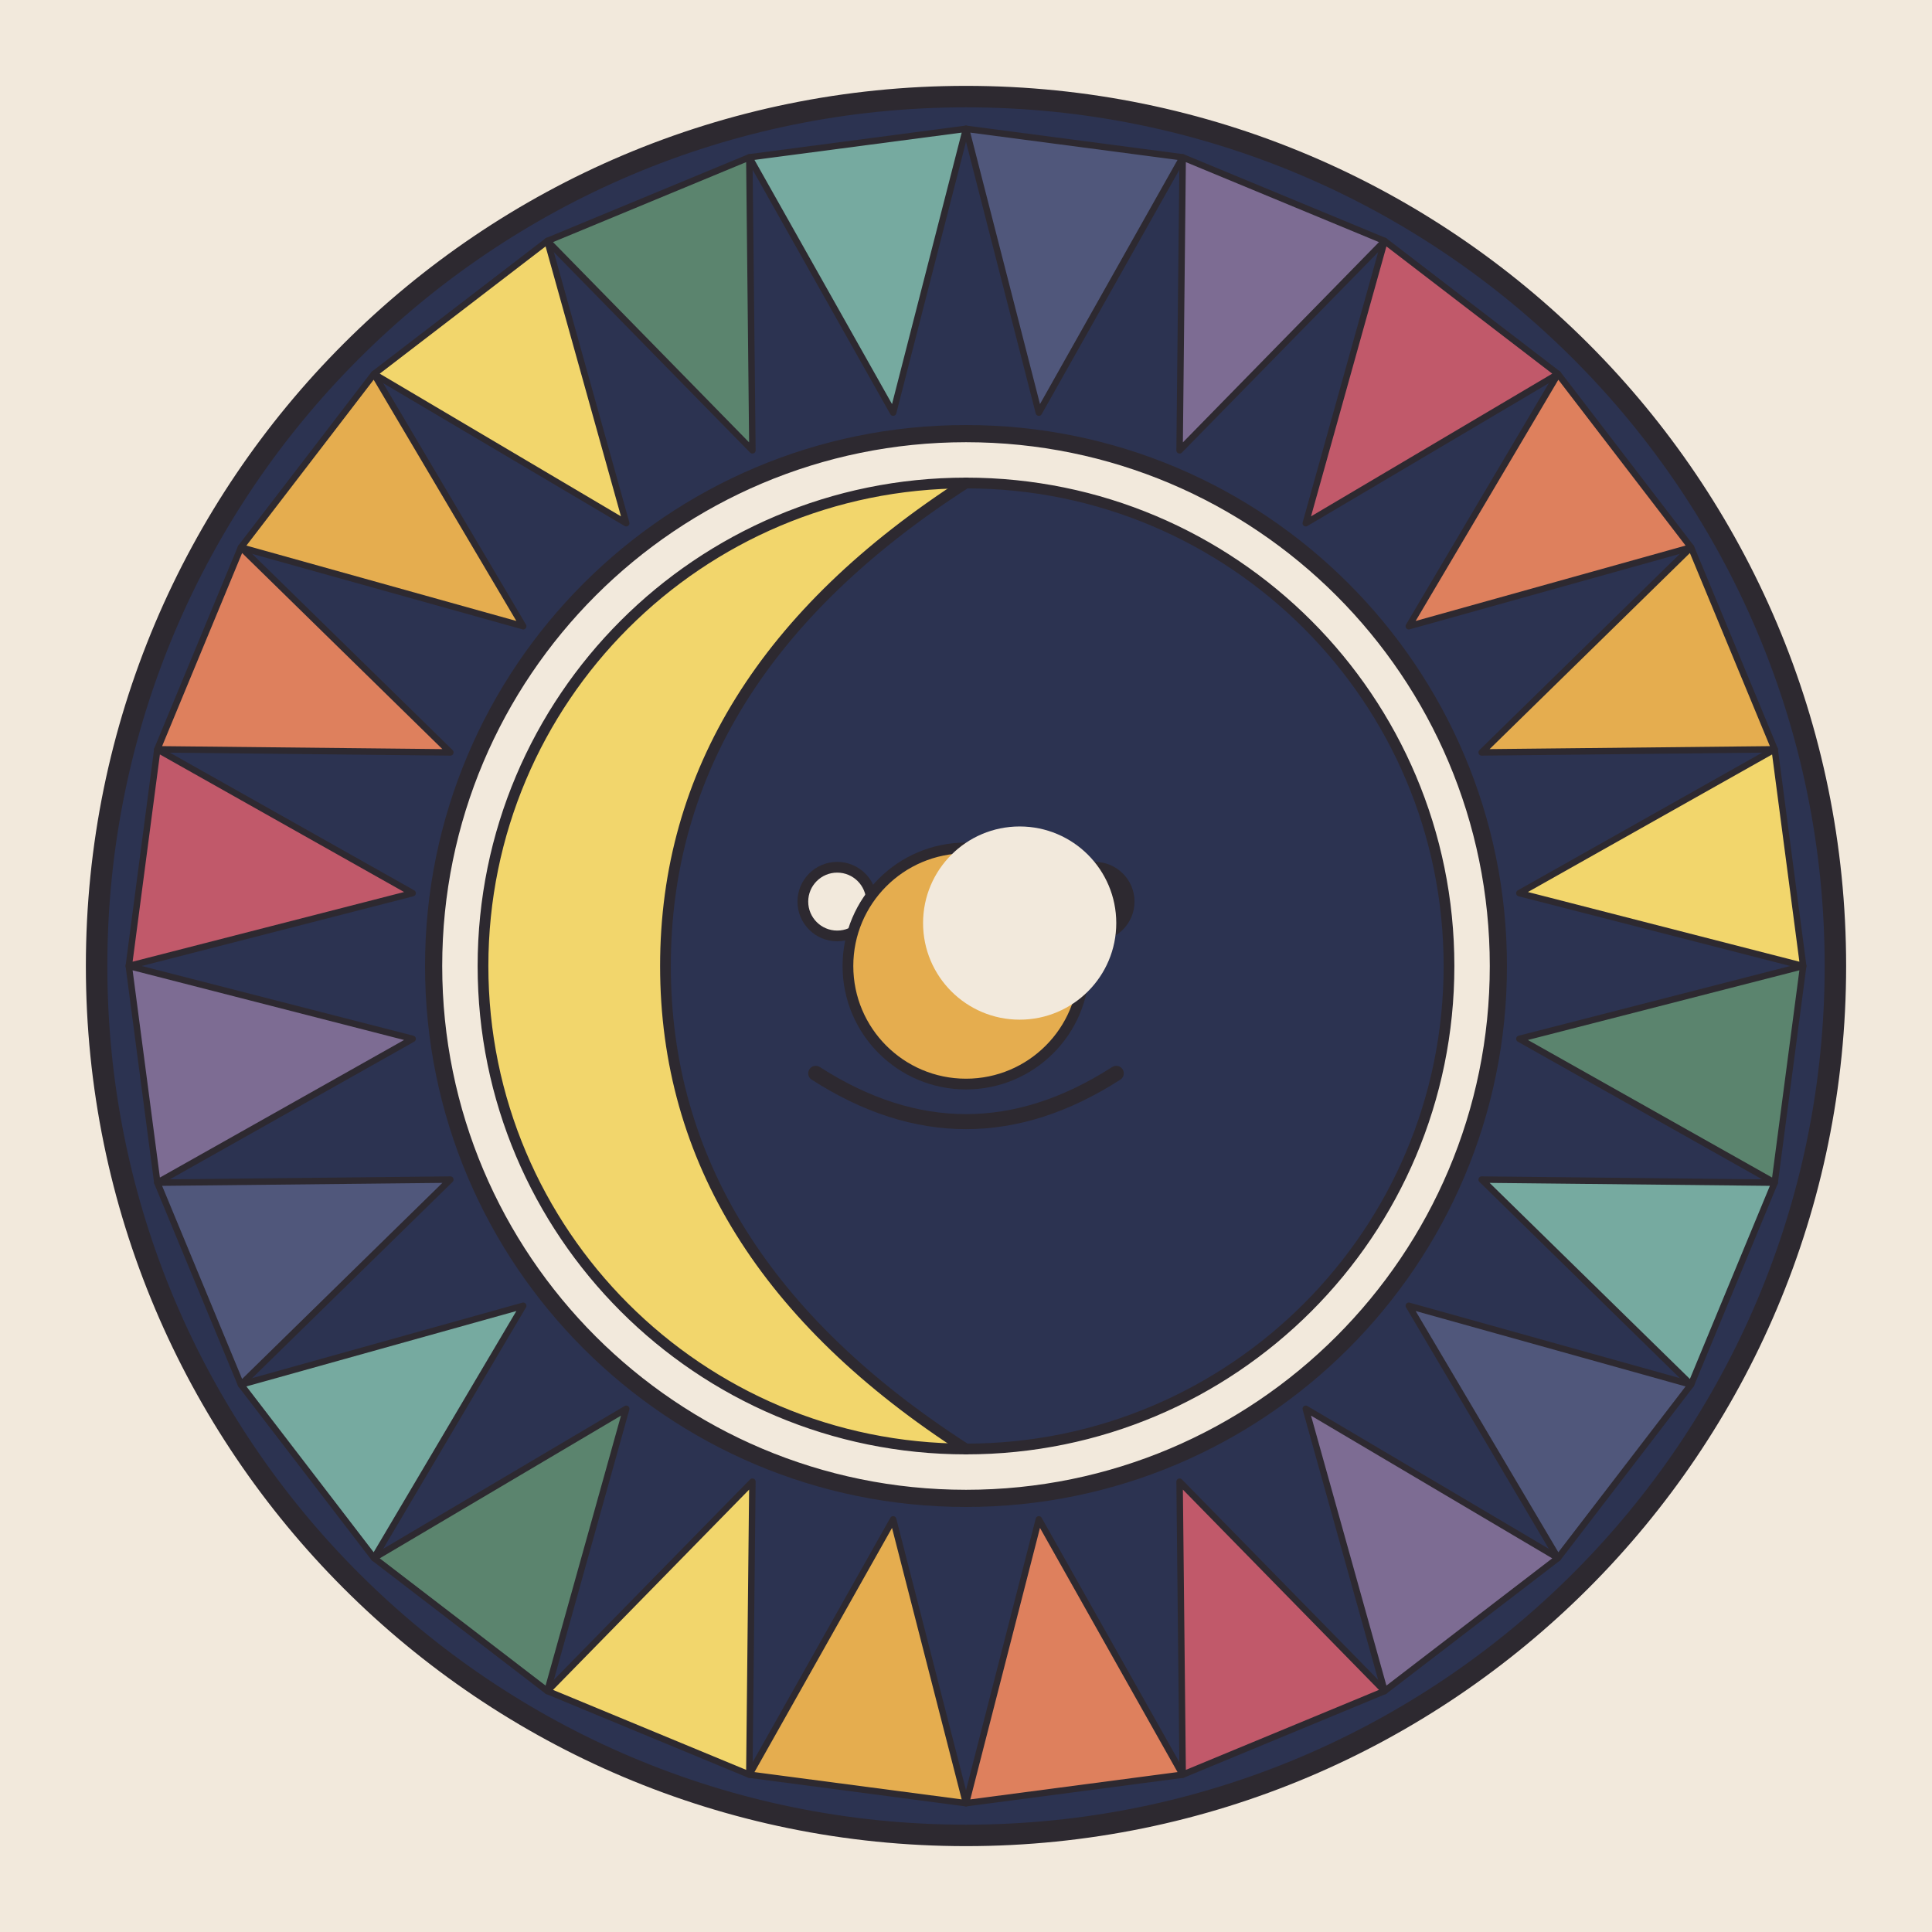
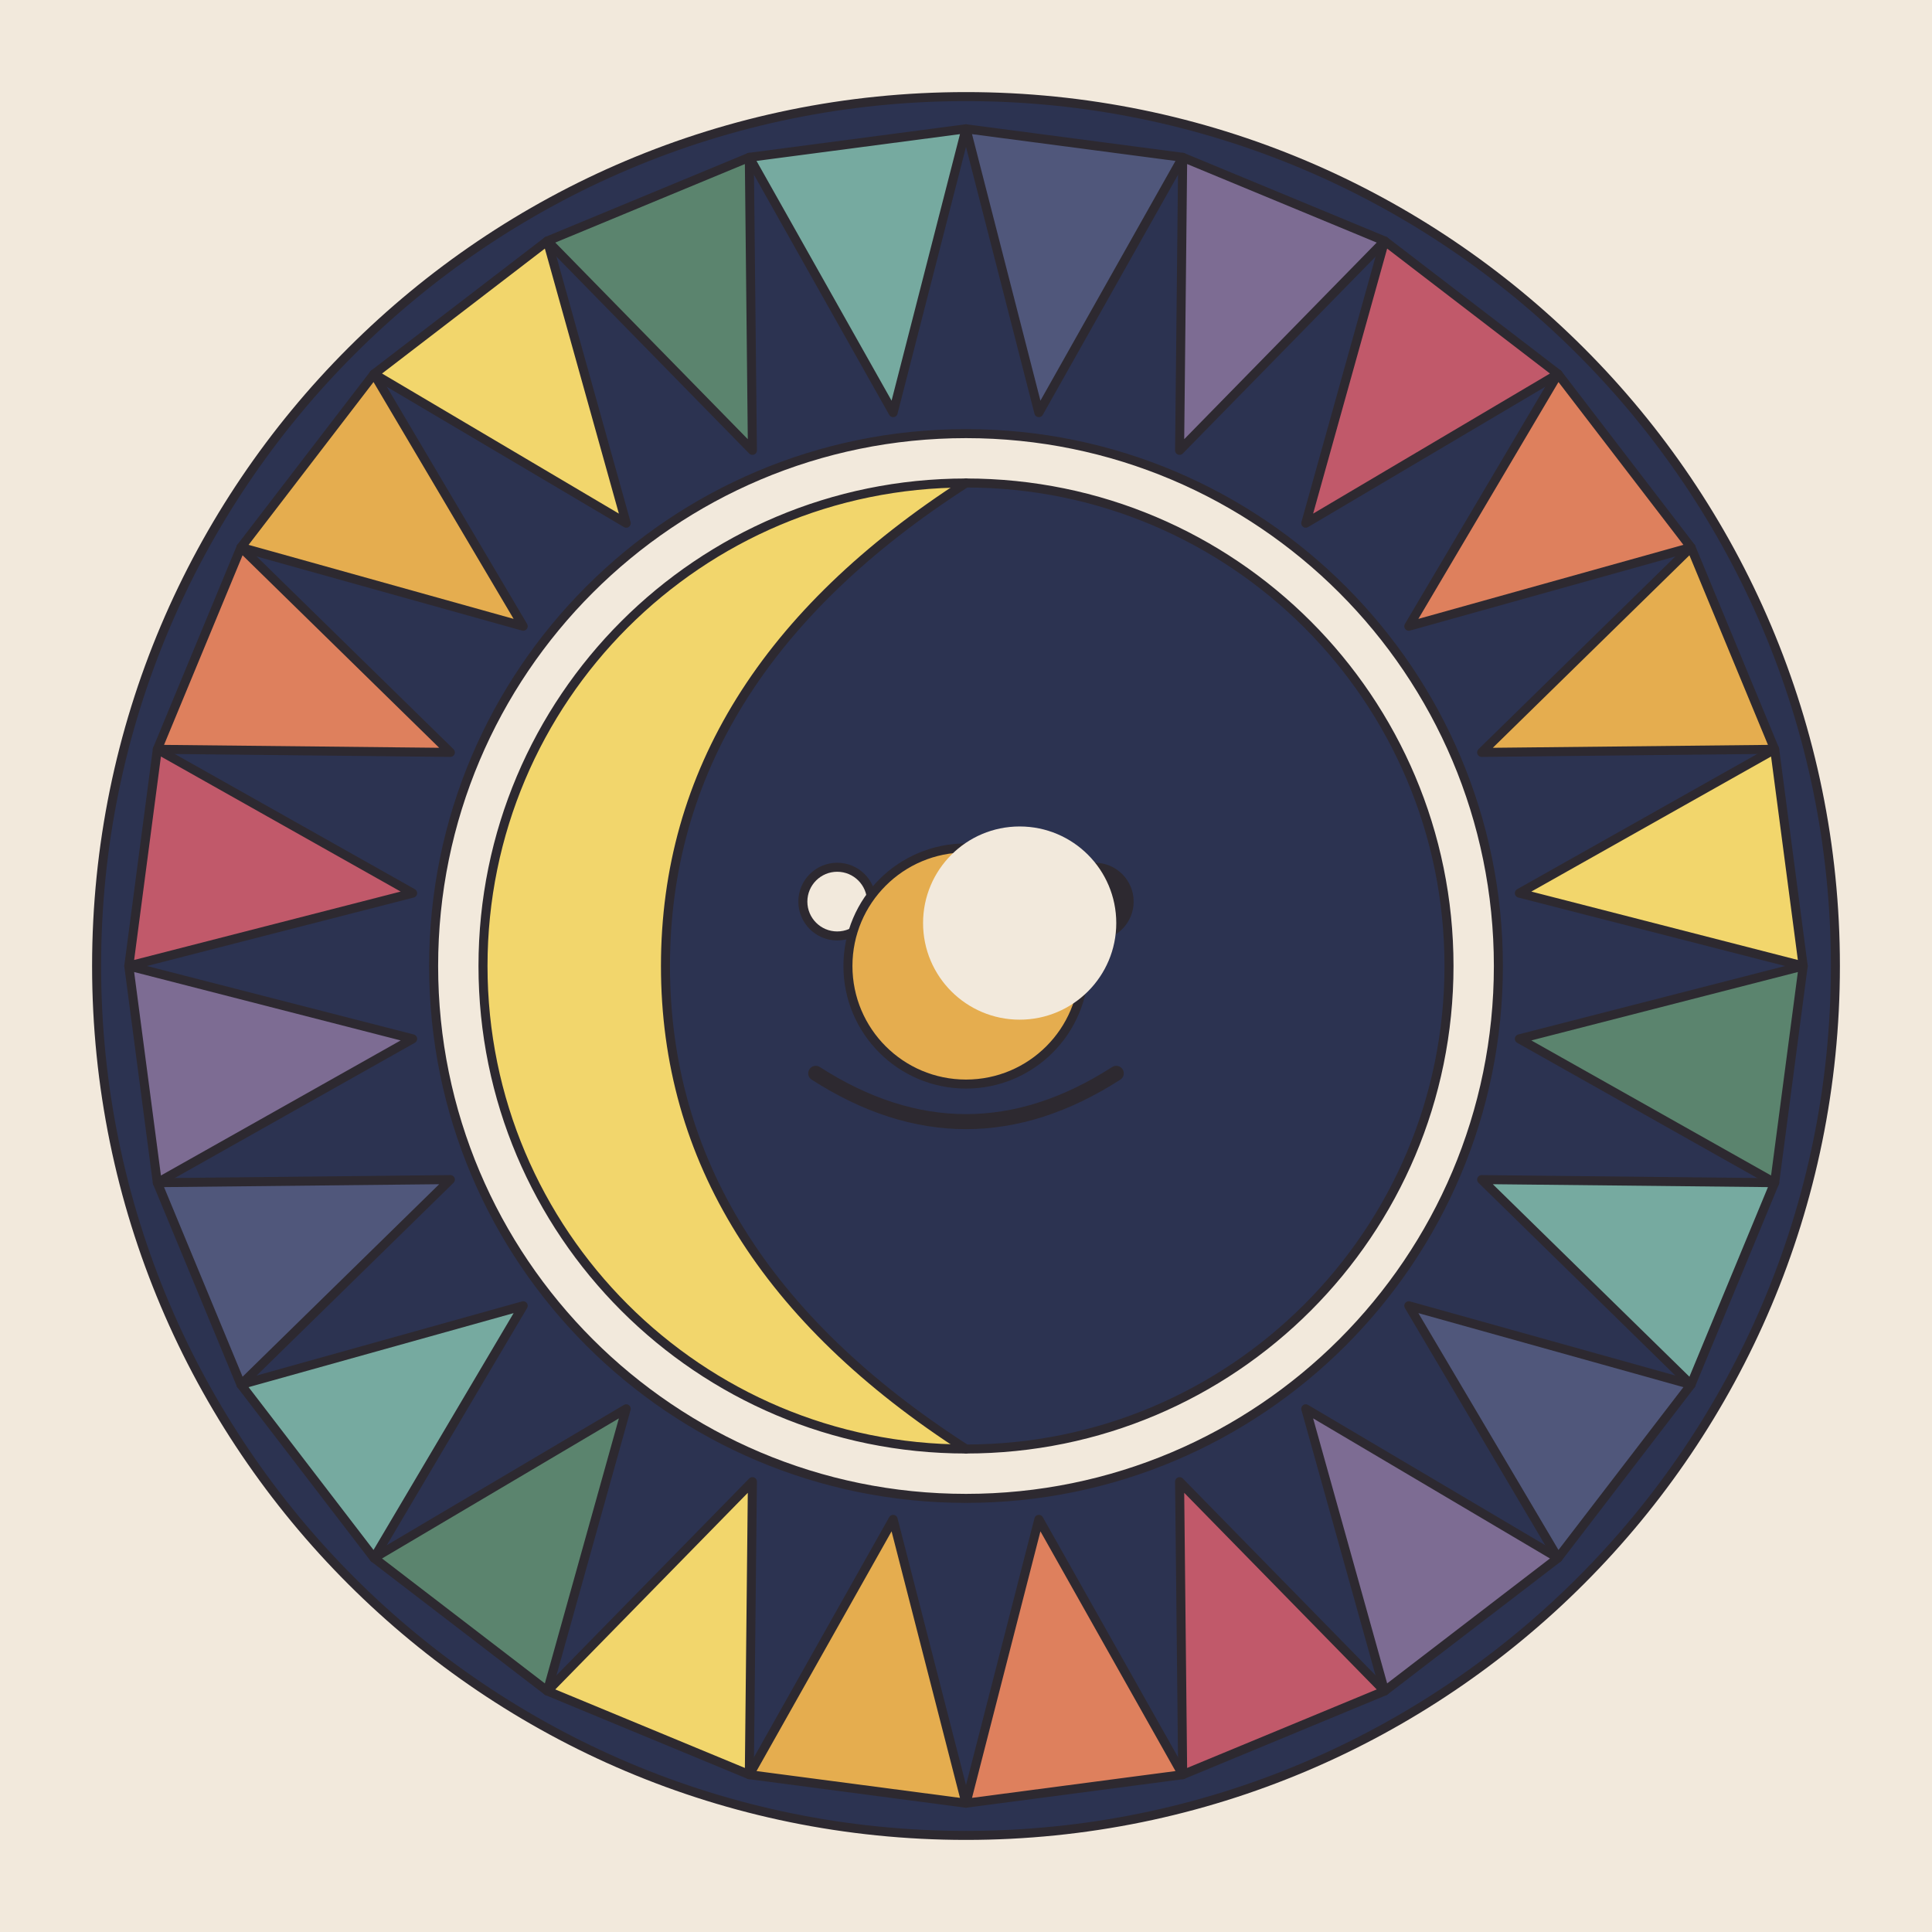
- <svg xmlns="http://www.w3.org/2000/svg" width="900" height="900" viewBox="0 0 900 900" role="img" aria-labelledby="title desc">
+ <svg xmlns="http://www.w3.org/2000/svg" width="900" height="900" viewBox="0 0 900 900" role="img" aria-labelledby="title desc" data-pbn-preview="colored" data-pbn-standard="mandala-v5-reference-based">
+   <style>:root{--line:#2d2930;--paper:#fffdf8;--panel:#f7efe3;--wood:#6f5a43}
+ .region{cursor:pointer;transition:filter .12s ease,fill .12s ease,stroke .12s ease;vector-effect:non-scaling-stroke;stroke-linejoin:round;stroke-linecap:round}
+ .region:hover,.region:focus{filter:brightness(.92);outline:none}
+ .pbn-number{font-family:Arial,Helvetica,sans-serif;font-weight:900;fill:#2d2930;stroke:#fffdf8;stroke-width:5;paint-order:stroke fill;pointer-events:none}
+ .legend-label{font-family:Arial,Helvetica,sans-serif;fill:#2d2930}
+ .legend-swatch{stroke:#2d2930;stroke-width:2}
+ .control{cursor:pointer}.control:hover{filter:brightness(.95)}</style>
  <rect width="900" height="900" fill="#fffdf8" />
-   <g id="artwork">
-     <rect class="region" data-color="2" x="0" y="0" width="900" height="900" stroke-width="0" fill="#f2e9dc" stroke="#2d2930" stroke-linejoin="round" stroke-linecap="round" />
-     <circle class="region" data-color="3" cx="450" cy="450" r="405" stroke-width="10" fill="#2c3351" stroke="#2d2930" stroke-linejoin="round" stroke-linecap="round" />
-     <polygon class="region" data-color="4" points="450.0,60.0 550.939,73.289 483.937,192.224" stroke-width="3" fill="#50577b" stroke="#2d2930" stroke-linejoin="round" stroke-linecap="round" />
-     <polygon class="region" data-color="5" points="550.939,73.289 645.0,112.25 549.498,209.791" stroke-width="3" fill="#7d6c93" stroke="#2d2930" stroke-linejoin="round" stroke-linecap="round" />
-     <polygon class="region" data-color="6" points="645.0,112.25 725.772,174.228 608.278,243.728" stroke-width="3" fill="#c1596a" stroke="#2d2930" stroke-linejoin="round" stroke-linecap="round" />
-     <polygon class="region" data-color="7" points="725.772,174.228 787.75,255 656.272,291.722" stroke-width="3" fill="#de805d" stroke="#2d2930" stroke-linejoin="round" stroke-linecap="round" />
-     <polygon class="region" data-color="8" points="787.75,255 826.711,349.061 690.209,350.502" stroke-width="3" fill="#e5ad4f" stroke="#2d2930" stroke-linejoin="round" stroke-linecap="round" />
-     <polygon class="region" data-color="9" points="826.711,349.061 840.0,450.0 707.776,416.063" stroke-width="3" fill="#f2d66c" stroke="#2d2930" stroke-linejoin="round" stroke-linecap="round" />
-     <polygon class="region" data-color="10" points="840.0,450.0 826.711,550.939 707.776,483.937" stroke-width="3" fill="#5b846e" stroke="#2d2930" stroke-linejoin="round" stroke-linecap="round" />
-     <polygon class="region" data-color="11" points="826.711,550.939 787.75,645.0 690.209,549.498" stroke-width="3" fill="#76aaa0" stroke="#2d2930" stroke-linejoin="round" stroke-linecap="round" />
-     <polygon class="region" data-color="4" points="787.75,645.0 725.772,725.772 656.272,608.278" stroke-width="3" fill="#50577b" stroke="#2d2930" stroke-linejoin="round" stroke-linecap="round" />
-     <polygon class="region" data-color="5" points="725.772,725.772 645.0,787.75 608.278,656.272" stroke-width="3" fill="#7d6c93" stroke="#2d2930" stroke-linejoin="round" stroke-linecap="round" />
-     <polygon class="region" data-color="6" points="645.0,787.75 550.939,826.711 549.498,690.209" stroke-width="3" fill="#c1596a" stroke="#2d2930" stroke-linejoin="round" stroke-linecap="round" />
-     <polygon class="region" data-color="7" points="550.939,826.711 450.0,840.0 483.937,707.776" stroke-width="3" fill="#de805d" stroke="#2d2930" stroke-linejoin="round" stroke-linecap="round" />
-     <polygon class="region" data-color="8" points="450.0,840.0 349.061,826.711 416.063,707.776" stroke-width="3" fill="#e5ad4f" stroke="#2d2930" stroke-linejoin="round" stroke-linecap="round" />
-     <polygon class="region" data-color="9" points="349.061,826.711 255,787.75 350.502,690.209" stroke-width="3" fill="#f2d66c" stroke="#2d2930" stroke-linejoin="round" stroke-linecap="round" />
-     <polygon class="region" data-color="10" points="255,787.75 174.228,725.772 291.722,656.272" stroke-width="3" fill="#5b846e" stroke="#2d2930" stroke-linejoin="round" stroke-linecap="round" />
-     <polygon class="region" data-color="11" points="174.228,725.772 112.25,645.0 243.728,608.278" stroke-width="3" fill="#76aaa0" stroke="#2d2930" stroke-linejoin="round" stroke-linecap="round" />
-     <polygon class="region" data-color="4" points="112.25,645.0 73.289,550.939 209.791,549.498" stroke-width="3" fill="#50577b" stroke="#2d2930" stroke-linejoin="round" stroke-linecap="round" />
-     <polygon class="region" data-color="5" points="73.289,550.939 60.0,450 192.224,483.937" stroke-width="3" fill="#7d6c93" stroke="#2d2930" stroke-linejoin="round" stroke-linecap="round" />
-     <polygon class="region" data-color="6" points="60.0,450 73.289,349.061 192.224,416.063" stroke-width="3" fill="#c1596a" stroke="#2d2930" stroke-linejoin="round" stroke-linecap="round" />
-     <polygon class="region" data-color="7" points="73.289,349.061 112.25,255 209.791,350.502" stroke-width="3" fill="#de805d" stroke="#2d2930" stroke-linejoin="round" stroke-linecap="round" />
-     <polygon class="region" data-color="8" points="112.25,255 174.228,174.228 243.728,291.722" stroke-width="3" fill="#e5ad4f" stroke="#2d2930" stroke-linejoin="round" stroke-linecap="round" />
-     <polygon class="region" data-color="9" points="174.228,174.228 255,112.25 291.722,243.728" stroke-width="3" fill="#f2d66c" stroke="#2d2930" stroke-linejoin="round" stroke-linecap="round" />
-     <polygon class="region" data-color="10" points="255,112.25 349.061,73.289 350.502,209.791" stroke-width="3" fill="#5b846e" stroke="#2d2930" stroke-linejoin="round" stroke-linecap="round" />
-     <polygon class="region" data-color="11" points="349.061,73.289 450,60.0 416.063,192.224" stroke-width="3" fill="#76aaa0" stroke="#2d2930" stroke-linejoin="round" stroke-linecap="round" />
-     <circle class="region" data-color="2" cx="450" cy="450" r="248" stroke-width="8" fill="#f2e9dc" stroke="#2d2930" stroke-linejoin="round" stroke-linecap="round" />
-     <path class="region" data-color="9" d="M 450 225 A225 225 0 0 0 450 675 Q590 585 590 450 Q590 315 450 225Z" fill="#f2d66c" stroke="#2d2930" stroke-width="5" stroke-linejoin="round" stroke-linecap="round" />
-     <path class="region" data-color="3" d="M 450 225 A225 225 0 0 1 450 675 Q310 585 310 450 Q310 315 450 225Z" fill="#2c3351" stroke="#2d2930" stroke-width="5" stroke-linejoin="round" stroke-linecap="round" />
-     <circle class="region" data-color="2" cx="390" cy="420" r="16" fill="#f2e9dc" stroke="#2d2930" stroke-width="5" stroke-linejoin="round" stroke-linecap="round" />
-     <circle class="region" data-color="1" cx="510" cy="420" r="16" fill="#2d2930" stroke="#2d2930" stroke-width="5" stroke-linejoin="round" stroke-linecap="round" />
-     <path d="M 380 500 Q450 545 520 500" stroke-width="7" fill="none" stroke="#2d2930" stroke-linecap="round" stroke-linejoin="round" />
-     <circle class="region" data-color="8" cx="450" cy="450" r="55" fill="#e5ad4f" stroke="#2d2930" stroke-width="5" stroke-linejoin="round" stroke-linecap="round" />
-     <circle class="region" data-color="2" cx="475" cy="430" r="45" stroke-width="0" fill="#f2e9dc" stroke="#2d2930" stroke-linejoin="round" stroke-linecap="round" />
+   <g id="art-stage" transform="translate(0.000 0.000) scale(1)">
+     <g id="artwork">
+       <rect class="region" data-color="2" x="0" y="0" width="900" height="900" stroke-width="0" fill="#f2e9dc" stroke="#2d2930" stroke-linejoin="round" stroke-linecap="round" data-suggested="#f2e9dc" id="region-001" tabindex="0" role="button" aria-label="Paint region 1, color 2" vector-effect="non-scaling-stroke" data-paint-mode="fill" />
+       <circle class="region" data-color="3" cx="450" cy="450" r="405" stroke-width="4.2" fill="#2c3351" stroke="#2d2930" stroke-linejoin="round" stroke-linecap="round" data-suggested="#2c3351" id="region-002" tabindex="0" role="button" aria-label="Paint region 2, color 3" vector-effect="non-scaling-stroke" data-paint-mode="fill" />
+       <polygon class="region" data-color="4" points="450.0,60.0 550.939,73.289 483.937,192.224" stroke-width="4.2" fill="#50577b" stroke="#2d2930" stroke-linejoin="round" stroke-linecap="round" data-suggested="#50577b" id="region-003" tabindex="0" role="button" aria-label="Paint region 3, color 4" vector-effect="non-scaling-stroke" data-paint-mode="fill" />
+       <polygon class="region" data-color="5" points="550.939,73.289 645.0,112.25 549.498,209.791" stroke-width="4.2" fill="#7d6c93" stroke="#2d2930" stroke-linejoin="round" stroke-linecap="round" data-suggested="#7d6c93" id="region-004" tabindex="0" role="button" aria-label="Paint region 4, color 5" vector-effect="non-scaling-stroke" data-paint-mode="fill" />
+       <polygon class="region" data-color="6" points="645.0,112.25 725.772,174.228 608.278,243.728" stroke-width="4.2" fill="#c1596a" stroke="#2d2930" stroke-linejoin="round" stroke-linecap="round" data-suggested="#c1596a" id="region-005" tabindex="0" role="button" aria-label="Paint region 5, color 6" vector-effect="non-scaling-stroke" data-paint-mode="fill" />
+       <polygon class="region" data-color="7" points="725.772,174.228 787.75,255 656.272,291.722" stroke-width="4.2" fill="#de805d" stroke="#2d2930" stroke-linejoin="round" stroke-linecap="round" data-suggested="#de805d" id="region-006" tabindex="0" role="button" aria-label="Paint region 6, color 7" vector-effect="non-scaling-stroke" data-paint-mode="fill" />
+       <polygon class="region" data-color="8" points="787.75,255 826.711,349.061 690.209,350.502" stroke-width="4.2" fill="#e5ad4f" stroke="#2d2930" stroke-linejoin="round" stroke-linecap="round" data-suggested="#e5ad4f" id="region-007" tabindex="0" role="button" aria-label="Paint region 7, color 8" vector-effect="non-scaling-stroke" data-paint-mode="fill" />
+       <polygon class="region" data-color="9" points="826.711,349.061 840.0,450.0 707.776,416.063" stroke-width="4.2" fill="#f2d66c" stroke="#2d2930" stroke-linejoin="round" stroke-linecap="round" data-suggested="#f2d66c" id="region-008" tabindex="0" role="button" aria-label="Paint region 8, color 9" vector-effect="non-scaling-stroke" data-paint-mode="fill" />
+       <polygon class="region" data-color="10" points="840.0,450.0 826.711,550.939 707.776,483.937" stroke-width="4.2" fill="#5b846e" stroke="#2d2930" stroke-linejoin="round" stroke-linecap="round" data-suggested="#5b846e" id="region-009" tabindex="0" role="button" aria-label="Paint region 9, color 10" vector-effect="non-scaling-stroke" data-paint-mode="fill" />
+       <polygon class="region" data-color="11" points="826.711,550.939 787.75,645.0 690.209,549.498" stroke-width="4.2" fill="#76aaa0" stroke="#2d2930" stroke-linejoin="round" stroke-linecap="round" data-suggested="#76aaa0" id="region-010" tabindex="0" role="button" aria-label="Paint region 10, color 11" vector-effect="non-scaling-stroke" data-paint-mode="fill" />
+       <polygon class="region" data-color="4" points="787.75,645.0 725.772,725.772 656.272,608.278" stroke-width="4.2" fill="#50577b" stroke="#2d2930" stroke-linejoin="round" stroke-linecap="round" data-suggested="#50577b" id="region-011" tabindex="0" role="button" aria-label="Paint region 11, color 4" vector-effect="non-scaling-stroke" data-paint-mode="fill" />
+       <polygon class="region" data-color="5" points="725.772,725.772 645.0,787.75 608.278,656.272" stroke-width="4.2" fill="#7d6c93" stroke="#2d2930" stroke-linejoin="round" stroke-linecap="round" data-suggested="#7d6c93" id="region-012" tabindex="0" role="button" aria-label="Paint region 12, color 5" vector-effect="non-scaling-stroke" data-paint-mode="fill" />
+       <polygon class="region" data-color="6" points="645.0,787.75 550.939,826.711 549.498,690.209" stroke-width="4.2" fill="#c1596a" stroke="#2d2930" stroke-linejoin="round" stroke-linecap="round" data-suggested="#c1596a" id="region-013" tabindex="0" role="button" aria-label="Paint region 13, color 6" vector-effect="non-scaling-stroke" data-paint-mode="fill" />
+       <polygon class="region" data-color="7" points="550.939,826.711 450.0,840.0 483.937,707.776" stroke-width="4.2" fill="#de805d" stroke="#2d2930" stroke-linejoin="round" stroke-linecap="round" data-suggested="#de805d" id="region-014" tabindex="0" role="button" aria-label="Paint region 14, color 7" vector-effect="non-scaling-stroke" data-paint-mode="fill" />
+       <polygon class="region" data-color="8" points="450.0,840.0 349.061,826.711 416.063,707.776" stroke-width="4.2" fill="#e5ad4f" stroke="#2d2930" stroke-linejoin="round" stroke-linecap="round" data-suggested="#e5ad4f" id="region-015" tabindex="0" role="button" aria-label="Paint region 15, color 8" vector-effect="non-scaling-stroke" data-paint-mode="fill" />
+       <polygon class="region" data-color="9" points="349.061,826.711 255,787.75 350.502,690.209" stroke-width="4.2" fill="#f2d66c" stroke="#2d2930" stroke-linejoin="round" stroke-linecap="round" data-suggested="#f2d66c" id="region-016" tabindex="0" role="button" aria-label="Paint region 16, color 9" vector-effect="non-scaling-stroke" data-paint-mode="fill" />
+       <polygon class="region" data-color="10" points="255,787.75 174.228,725.772 291.722,656.272" stroke-width="4.2" fill="#5b846e" stroke="#2d2930" stroke-linejoin="round" stroke-linecap="round" data-suggested="#5b846e" id="region-017" tabindex="0" role="button" aria-label="Paint region 17, color 10" vector-effect="non-scaling-stroke" data-paint-mode="fill" />
+       <polygon class="region" data-color="11" points="174.228,725.772 112.25,645.0 243.728,608.278" stroke-width="4.2" fill="#76aaa0" stroke="#2d2930" stroke-linejoin="round" stroke-linecap="round" data-suggested="#76aaa0" id="region-018" tabindex="0" role="button" aria-label="Paint region 18, color 11" vector-effect="non-scaling-stroke" data-paint-mode="fill" />
+       <polygon class="region" data-color="4" points="112.25,645.0 73.289,550.939 209.791,549.498" stroke-width="4.2" fill="#50577b" stroke="#2d2930" stroke-linejoin="round" stroke-linecap="round" data-suggested="#50577b" id="region-019" tabindex="0" role="button" aria-label="Paint region 19, color 4" vector-effect="non-scaling-stroke" data-paint-mode="fill" />
+       <polygon class="region" data-color="5" points="73.289,550.939 60.0,450 192.224,483.937" stroke-width="4.2" fill="#7d6c93" stroke="#2d2930" stroke-linejoin="round" stroke-linecap="round" data-suggested="#7d6c93" id="region-020" tabindex="0" role="button" aria-label="Paint region 20, color 5" vector-effect="non-scaling-stroke" data-paint-mode="fill" />
+       <polygon class="region" data-color="6" points="60.0,450 73.289,349.061 192.224,416.063" stroke-width="4.2" fill="#c1596a" stroke="#2d2930" stroke-linejoin="round" stroke-linecap="round" data-suggested="#c1596a" id="region-021" tabindex="0" role="button" aria-label="Paint region 21, color 6" vector-effect="non-scaling-stroke" data-paint-mode="fill" />
+       <polygon class="region" data-color="7" points="73.289,349.061 112.25,255 209.791,350.502" stroke-width="4.2" fill="#de805d" stroke="#2d2930" stroke-linejoin="round" stroke-linecap="round" data-suggested="#de805d" id="region-022" tabindex="0" role="button" aria-label="Paint region 22, color 7" vector-effect="non-scaling-stroke" data-paint-mode="fill" />
+       <polygon class="region" data-color="8" points="112.25,255 174.228,174.228 243.728,291.722" stroke-width="4.2" fill="#e5ad4f" stroke="#2d2930" stroke-linejoin="round" stroke-linecap="round" data-suggested="#e5ad4f" id="region-023" tabindex="0" role="button" aria-label="Paint region 23, color 8" vector-effect="non-scaling-stroke" data-paint-mode="fill" />
+       <polygon class="region" data-color="9" points="174.228,174.228 255,112.25 291.722,243.728" stroke-width="4.2" fill="#f2d66c" stroke="#2d2930" stroke-linejoin="round" stroke-linecap="round" data-suggested="#f2d66c" id="region-024" tabindex="0" role="button" aria-label="Paint region 24, color 9" vector-effect="non-scaling-stroke" data-paint-mode="fill" />
+       <polygon class="region" data-color="10" points="255,112.25 349.061,73.289 350.502,209.791" stroke-width="4.2" fill="#5b846e" stroke="#2d2930" stroke-linejoin="round" stroke-linecap="round" data-suggested="#5b846e" id="region-025" tabindex="0" role="button" aria-label="Paint region 25, color 10" vector-effect="non-scaling-stroke" data-paint-mode="fill" />
+       <polygon class="region" data-color="11" points="349.061,73.289 450,60.0 416.063,192.224" stroke-width="4.2" fill="#76aaa0" stroke="#2d2930" stroke-linejoin="round" stroke-linecap="round" data-suggested="#76aaa0" id="region-026" tabindex="0" role="button" aria-label="Paint region 26, color 11" vector-effect="non-scaling-stroke" data-paint-mode="fill" />
+       <circle class="region" data-color="2" cx="450" cy="450" r="248" stroke-width="4.2" fill="#f2e9dc" stroke="#2d2930" stroke-linejoin="round" stroke-linecap="round" data-suggested="#f2e9dc" id="region-027" tabindex="0" role="button" aria-label="Paint region 27, color 2" vector-effect="non-scaling-stroke" data-paint-mode="fill" />
+       <path class="region" data-color="9" d="M 450 225 A225 225 0 0 0 450 675 Q590 585 590 450 Q590 315 450 225Z" fill="#f2d66c" stroke="#2d2930" stroke-width="4.2" stroke-linejoin="round" stroke-linecap="round" data-suggested="#f2d66c" id="region-028" tabindex="0" role="button" aria-label="Paint region 28, color 9" vector-effect="non-scaling-stroke" data-paint-mode="fill" />
+       <path class="region" data-color="3" d="M 450 225 A225 225 0 0 1 450 675 Q310 585 310 450 Q310 315 450 225Z" fill="#2c3351" stroke="#2d2930" stroke-width="4.2" stroke-linejoin="round" stroke-linecap="round" data-suggested="#2c3351" id="region-029" tabindex="0" role="button" aria-label="Paint region 29, color 3" vector-effect="non-scaling-stroke" data-paint-mode="fill" />
+       <circle class="region" data-color="2" cx="390" cy="420" r="16" fill="#f2e9dc" stroke="#2d2930" stroke-width="4.2" stroke-linejoin="round" stroke-linecap="round" data-suggested="#f2e9dc" id="region-030" tabindex="0" role="button" aria-label="Paint region 30, color 2" vector-effect="non-scaling-stroke" data-paint-mode="fill" />
+       <circle class="region" data-color="1" cx="510" cy="420" r="16" fill="#2d2930" stroke="#2d2930" stroke-width="4.2" stroke-linejoin="round" stroke-linecap="round" data-suggested="#2d2930" id="region-031" tabindex="0" role="button" aria-label="Paint region 31, color 1" vector-effect="non-scaling-stroke" data-paint-mode="fill" />
+       <path d="M 380 500 Q450 545 520 500" stroke-width="7" fill="none" stroke="#2d2930" stroke-linecap="round" stroke-linejoin="round" />
+       <circle class="region" data-color="8" cx="450" cy="450" r="55" fill="#e5ad4f" stroke="#2d2930" stroke-width="4.2" stroke-linejoin="round" stroke-linecap="round" data-suggested="#e5ad4f" id="region-032" tabindex="0" role="button" aria-label="Paint region 32, color 8" vector-effect="non-scaling-stroke" data-paint-mode="fill" />
+       <circle class="region" data-color="2" cx="475" cy="430" r="45" stroke-width="0" fill="#f2e9dc" stroke="#2d2930" stroke-linejoin="round" stroke-linecap="round" data-suggested="#f2e9dc" id="region-033" tabindex="0" role="button" aria-label="Paint region 33, color 2" vector-effect="non-scaling-stroke" data-paint-mode="fill" />
+     </g>
+     <g id="number-labels" pointer-events="none" />
  </g>
-   <g id="number-labels" pointer-events="none" />
  <g id="legend" display="none">
    <rect id="legend-bg" x="15" y="900" width="870" height="220" rx="16" fill="#fffdf8" stroke="#6f5a43" stroke-width="3" />
    <text x="40" y="930" font-family="Georgia,serif" font-size="18" font-weight="700" fill="#3d342c">Suggested colors — click regions to fill; Shift-click to clear</text>
  </g>
</svg>
